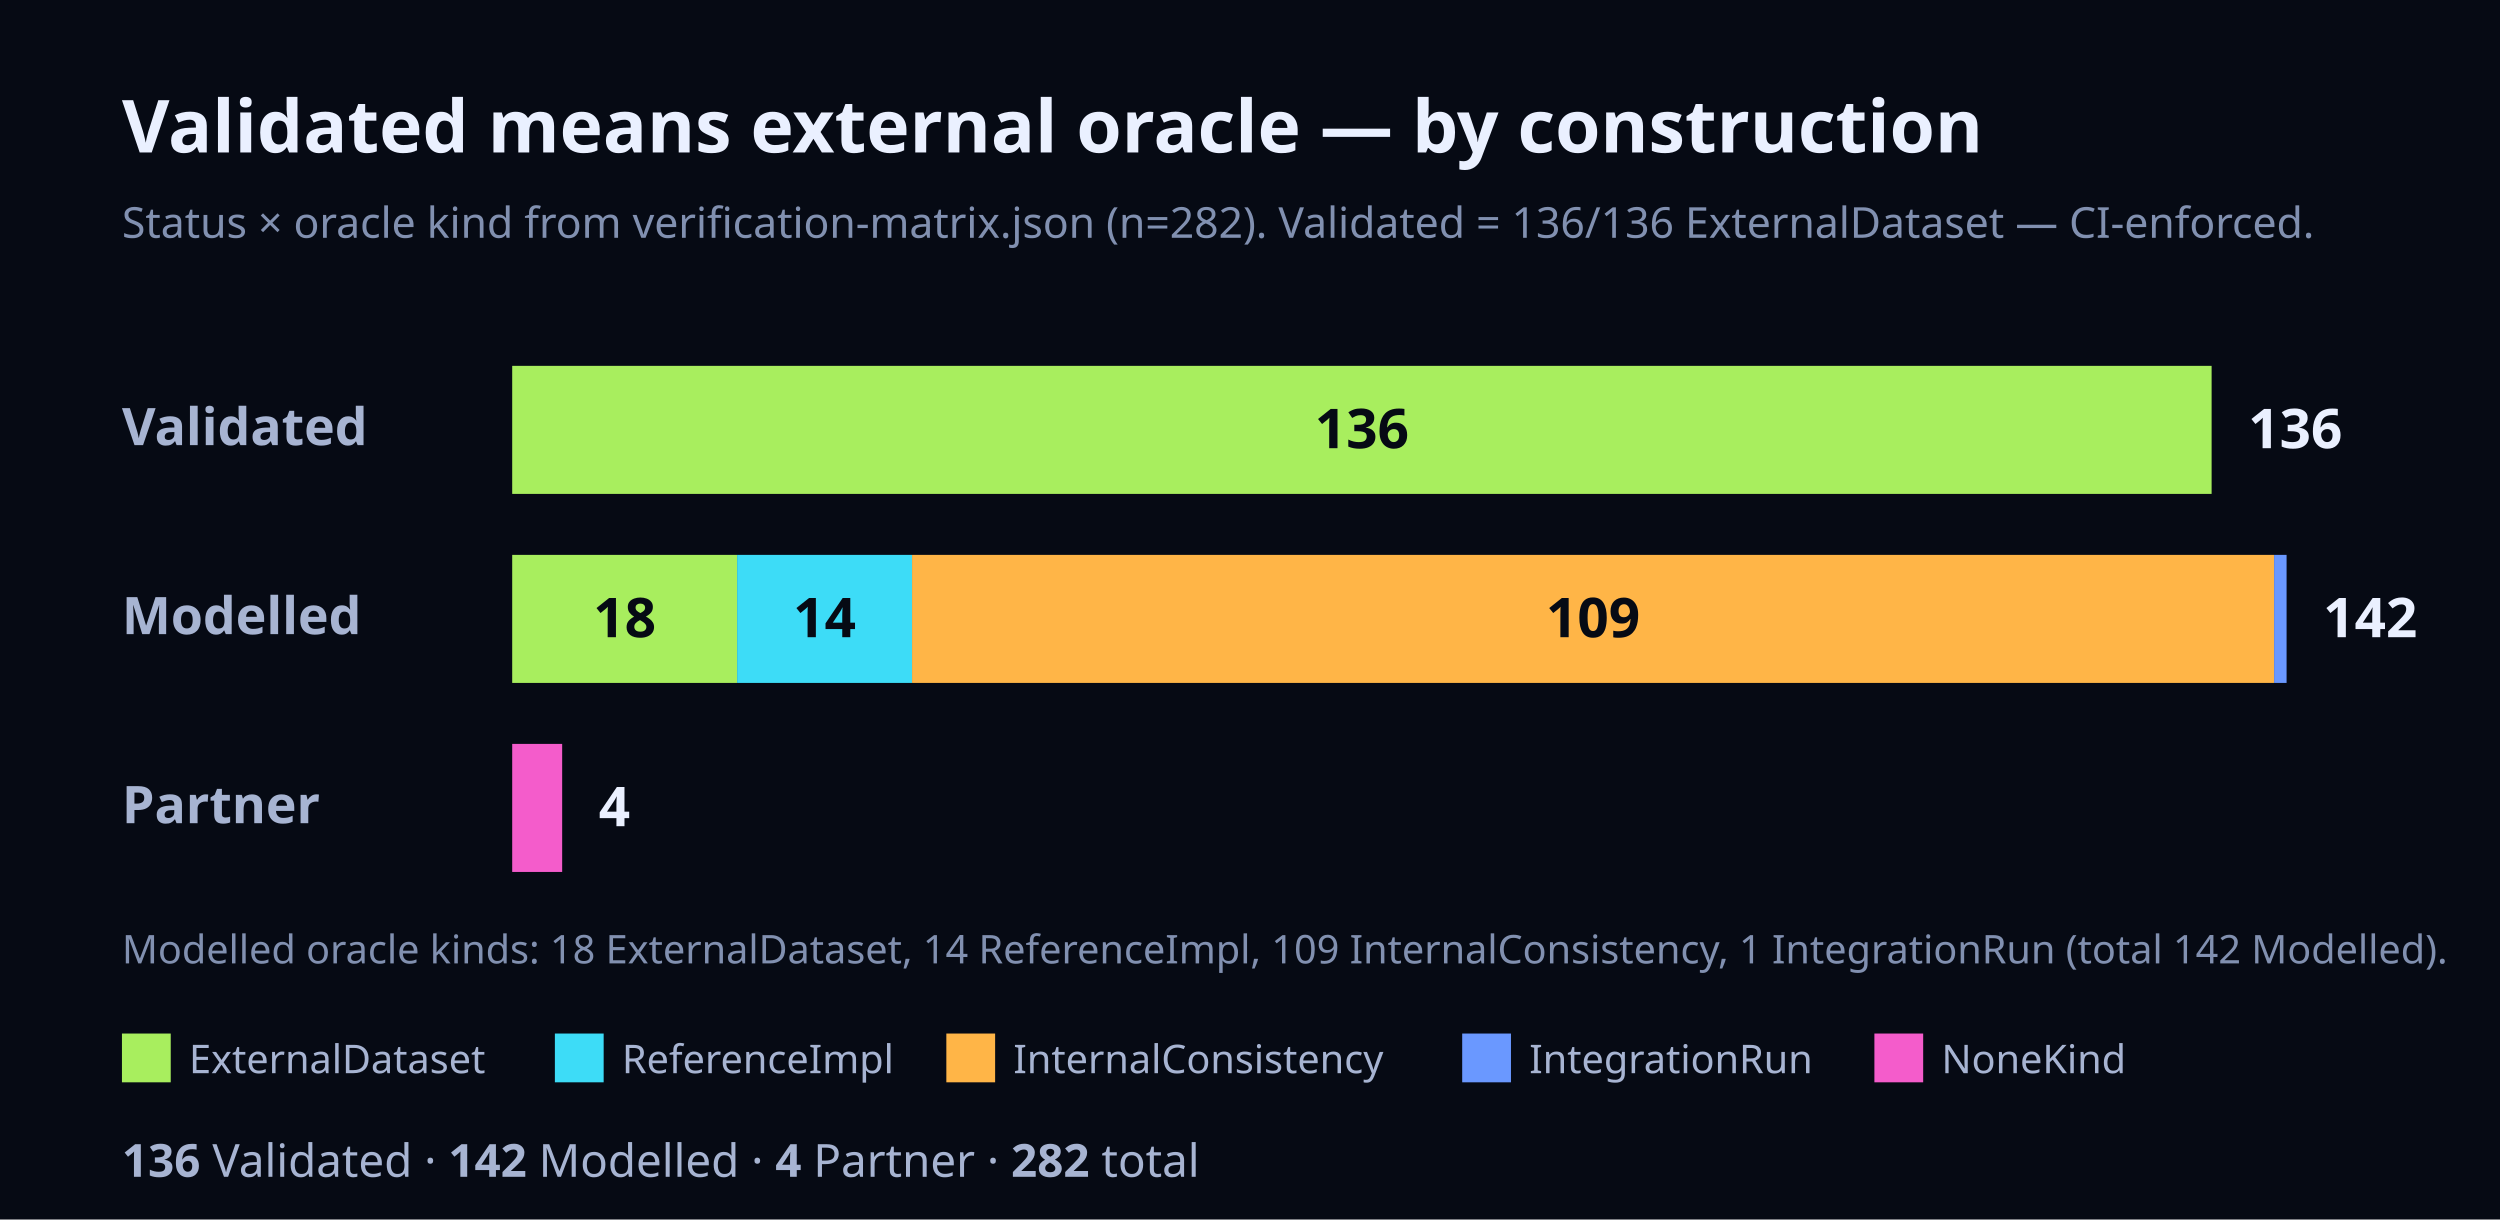
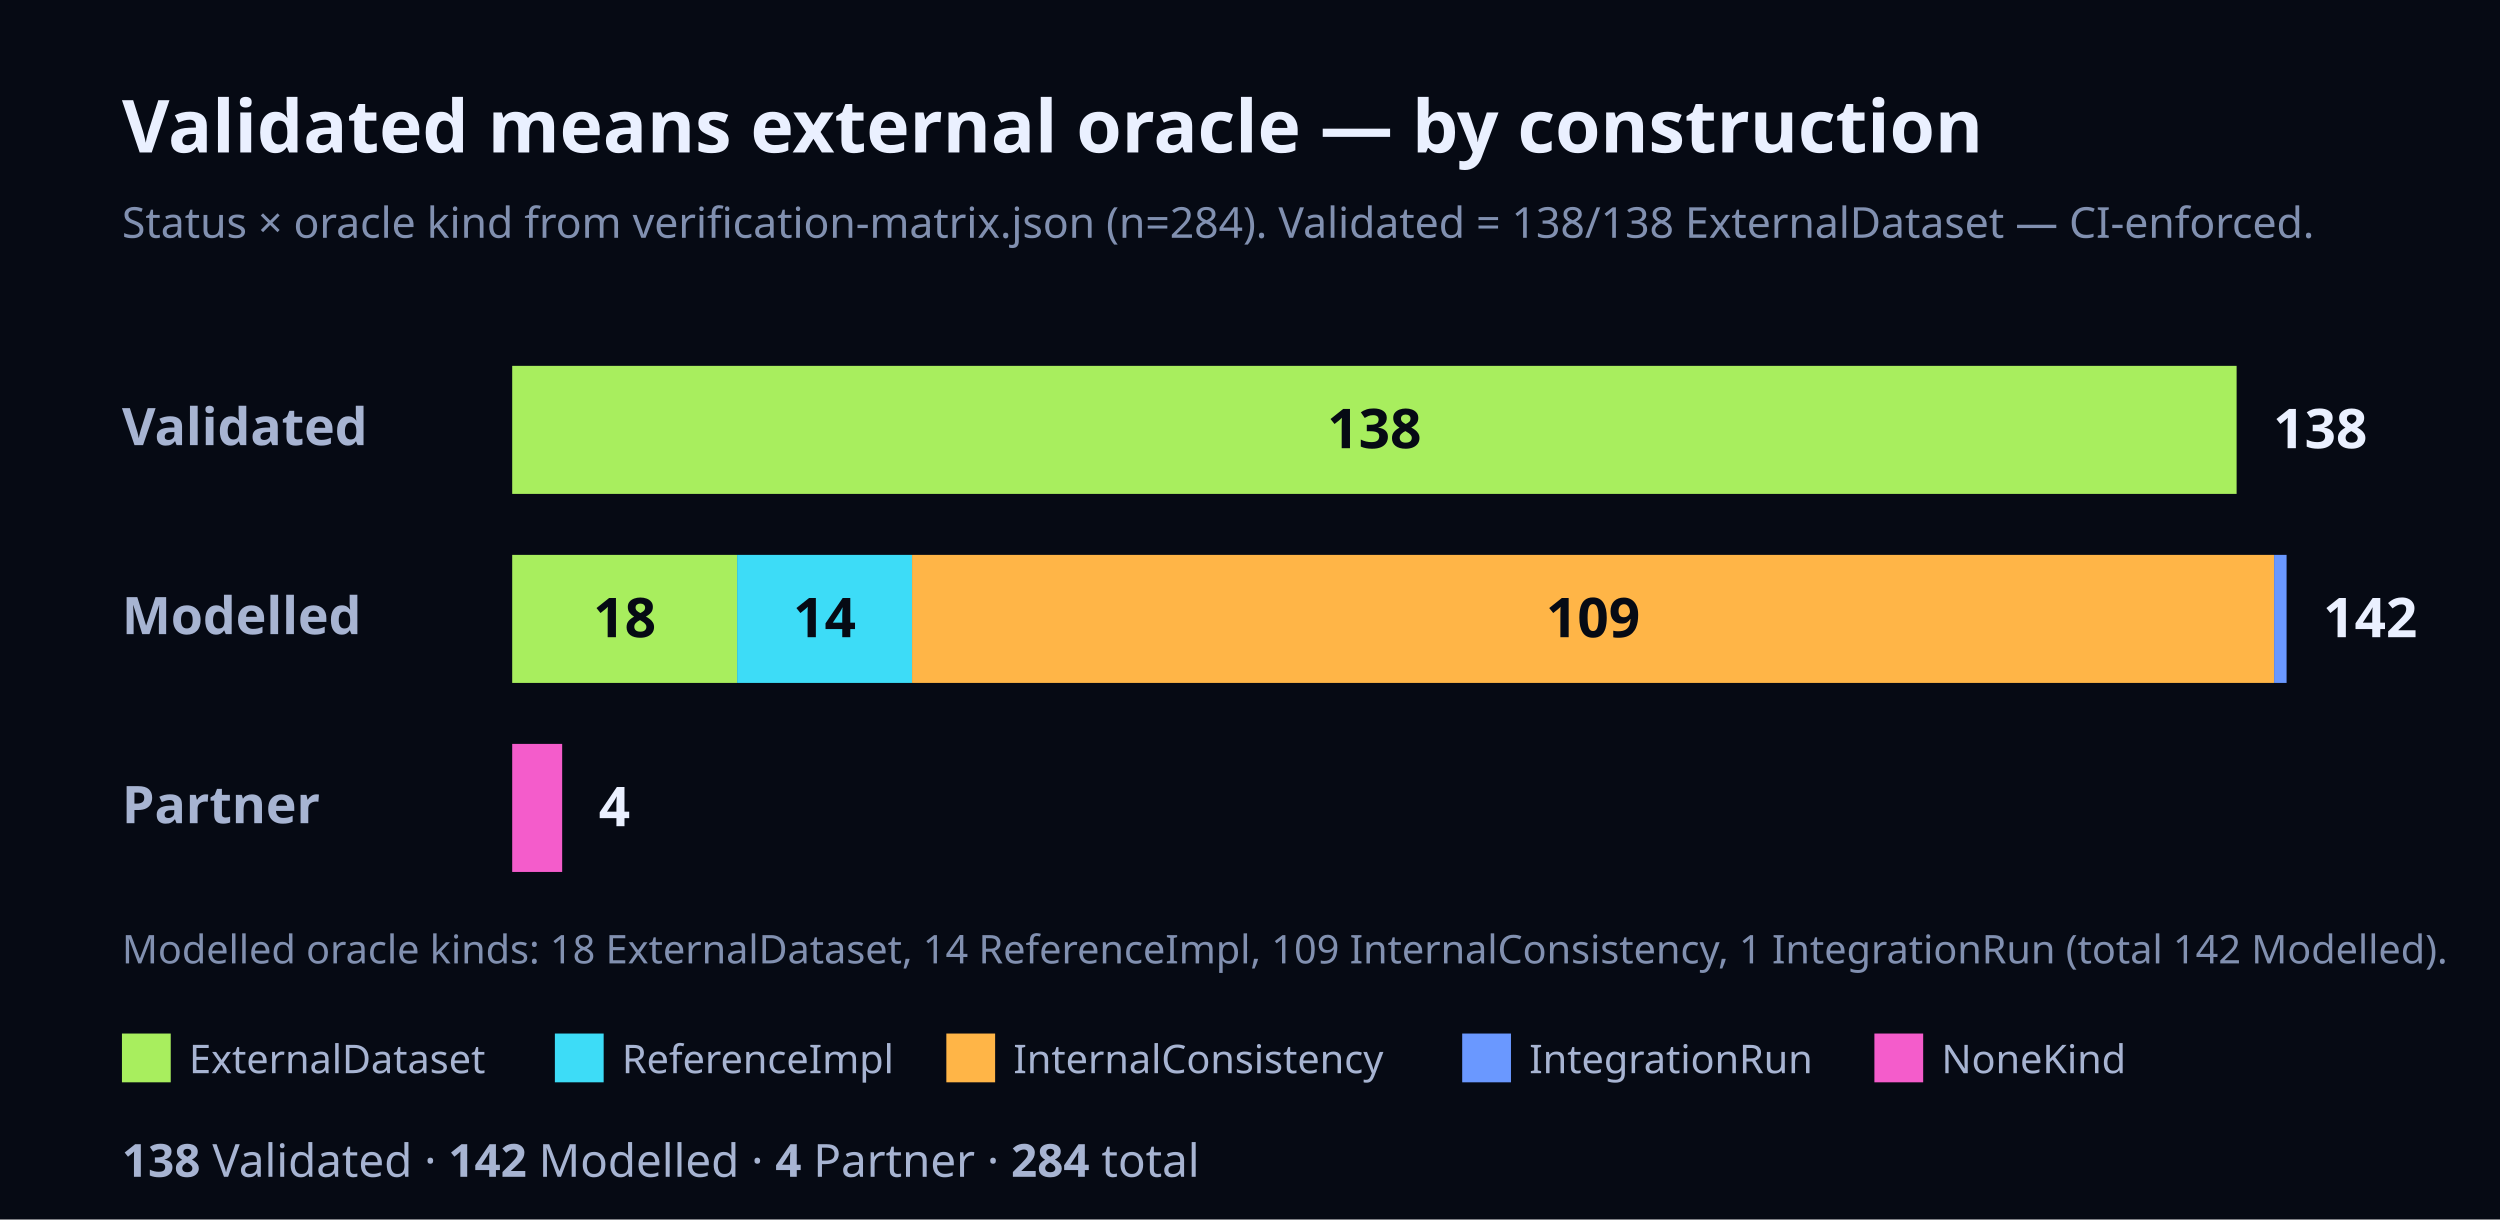
<svg xmlns="http://www.w3.org/2000/svg" width="820" height="400" viewBox="0 0 820 400" font-family="Geist, ui-sans-serif, system-ui, sans-serif">
  <rect x="0" y="0" width="820" height="400" fill="#060A14" />
  <text x="40" y="50" font-size="24" font-weight="700" fill="#EAF0FF">Validated means external oracle — by construction</text>
-   <text x="40" y="78" font-size="14" fill="#8190B0">Status × oracle kind from verification-matrix.json (n=282). Validated = 136/136 ExternalDataset — CI-enforced.</text>
+   <text x="40" y="78" font-size="14" fill="#8190B0">Status × oracle kind from verification-matrix.json (n=284). Validated = 138/138 ExternalDataset — CI-enforced.</text>
  <text x="40" y="146" font-size="17" font-weight="700" fill="#A7B4D2">Validated</text>
-   <rect x="168" y="120" width="557.41" height="42" fill="#A8EE5E" />
-   <text x="446.7" y="147" font-size="18" font-weight="700" fill="#060A14" text-anchor="middle">136</text>
-   <text x="737.41" y="147" font-size="18" font-weight="700" fill="#EAF0FF">136</text>
+   <rect x="168" y="120" width="565.61" height="42" fill="#A8EE5E" />
+   <text x="450.8" y="147" font-size="18" font-weight="700" fill="#060A14" text-anchor="middle">138</text>
+   <text x="745.61" y="147" font-size="18" font-weight="700" fill="#EAF0FF">138</text>
  <text x="40" y="208" font-size="17" font-weight="700" fill="#A7B4D2">Modelled</text>
  <rect x="168" y="182" width="73.77" height="42" fill="#A8EE5E" />
  <text x="204.89" y="209" font-size="18" font-weight="700" fill="#060A14" text-anchor="middle">18</text>
  <rect x="241.77" y="182" width="57.38" height="42" fill="#3DDCF7" />
  <text x="270.46" y="209" font-size="18" font-weight="700" fill="#060A14" text-anchor="middle">14</text>
  <rect x="299.15" y="182" width="446.75" height="42" fill="#FFB547" />
  <text x="522.53" y="209" font-size="18" font-weight="700" fill="#060A14" text-anchor="middle">109</text>
  <rect x="745.9" y="182" width="4.1" height="42" fill="#6A98FF" />
  <text x="762" y="209" font-size="18" font-weight="700" fill="#EAF0FF">142</text>
  <text x="40" y="270" font-size="17" font-weight="700" fill="#A7B4D2">Partner</text>
  <rect x="168" y="244" width="16.39" height="42" fill="#F45CCB" />
  <text x="196.39" y="271" font-size="18" font-weight="700" fill="#EAF0FF">4</text>
  <text x="40" y="316" font-size="13" fill="#8190B0">Modelled oracle kinds: 18 ExternalDataset, 14 ReferenceImpl, 109 InternalConsistency, 1 IntegrationRun (total 142 Modelled).</text>
  <rect x="40" y="339" width="16" height="16" fill="#A8EE5E" />
  <text x="62" y="352" font-size="13" fill="#A7B4D2">ExternalDataset</text>
  <rect x="182" y="339" width="16" height="16" fill="#3DDCF7" />
  <text x="204" y="352" font-size="13" fill="#A7B4D2">ReferenceImpl</text>
  <rect x="310.4" y="339" width="16" height="16" fill="#FFB547" />
  <text x="332.4" y="352" font-size="13" fill="#A7B4D2">InternalConsistency</text>
  <rect x="479.6" y="339" width="16" height="16" fill="#6A98FF" />
  <text x="501.6" y="352" font-size="13" fill="#A7B4D2">IntegrationRun</text>
  <rect x="614.8" y="339" width="16" height="16" fill="#F45CCB" />
  <text x="636.8" y="352" font-size="13" fill="#A7B4D2">NoneKind</text>
  <text x="40" y="386" font-size="15" fill="#A7B4D2">
-     <tspan font-weight="700">136</tspan> Validated · <tspan font-weight="700">142</tspan> Modelled · <tspan font-weight="700">4</tspan> Partner · <tspan font-weight="700">282</tspan> total</text>
+     <tspan font-weight="700">138</tspan> Validated · <tspan font-weight="700">142</tspan> Modelled · <tspan font-weight="700">4</tspan> Partner · <tspan font-weight="700">284</tspan> total</text>
</svg>
